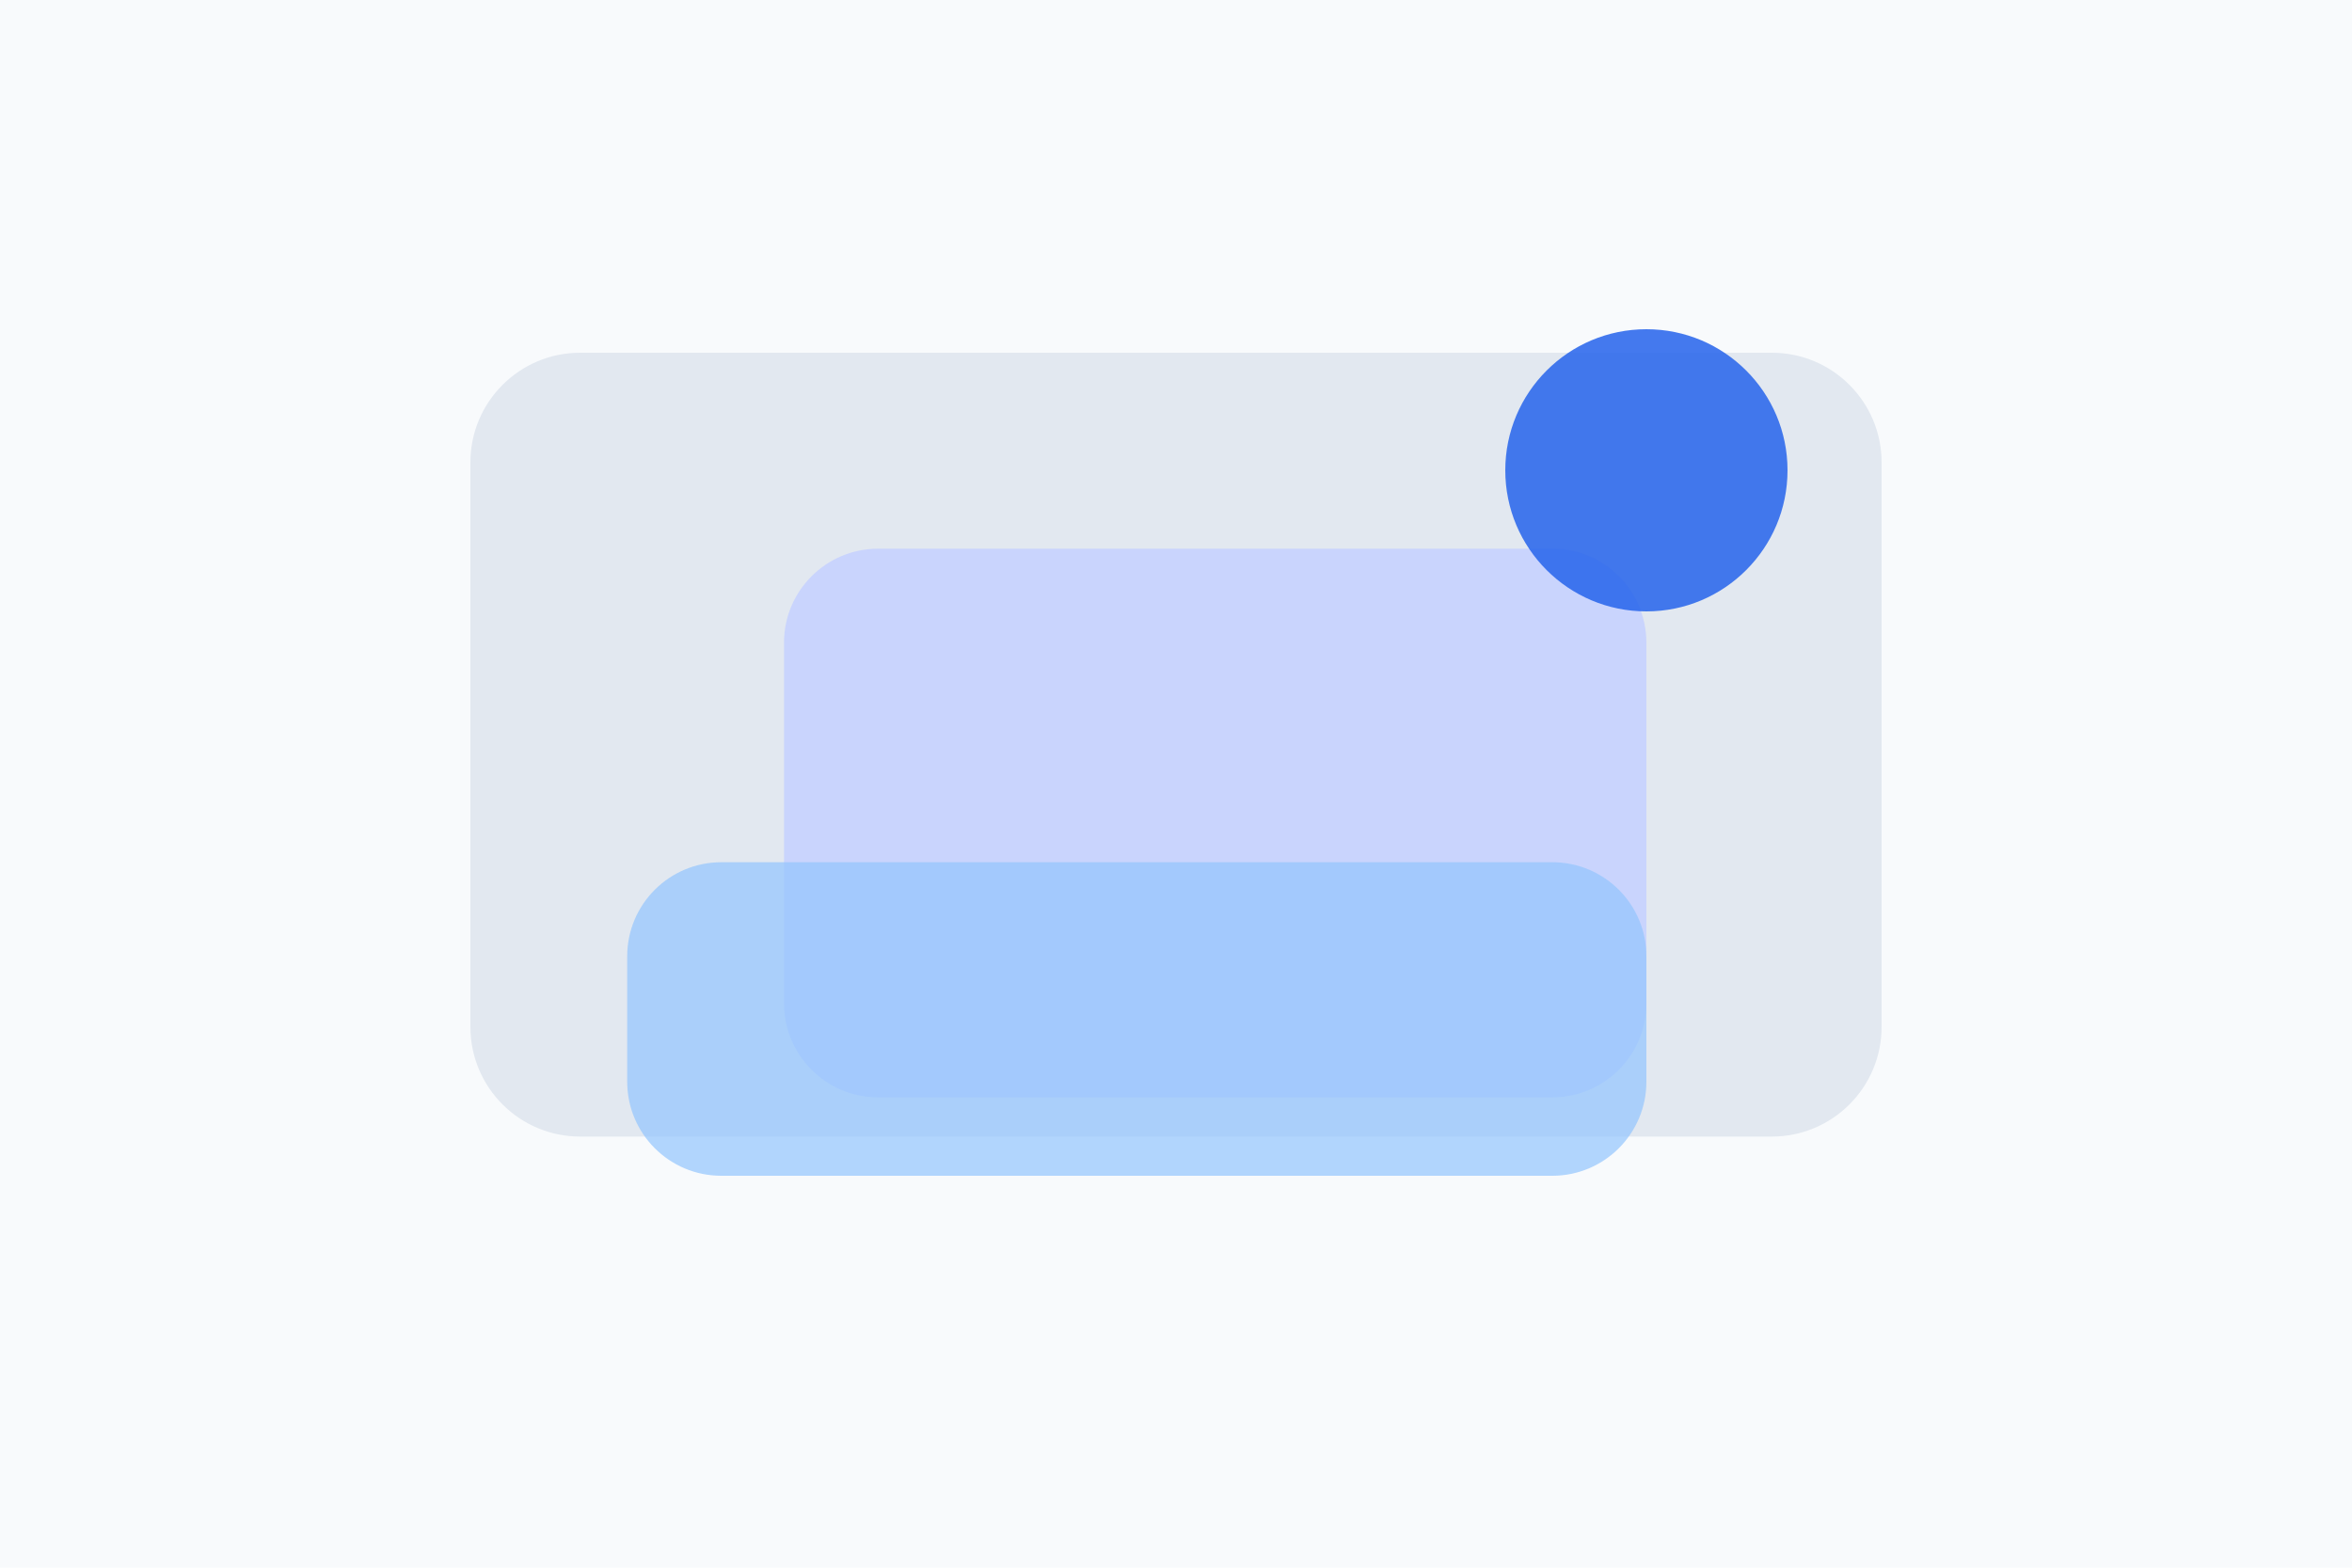
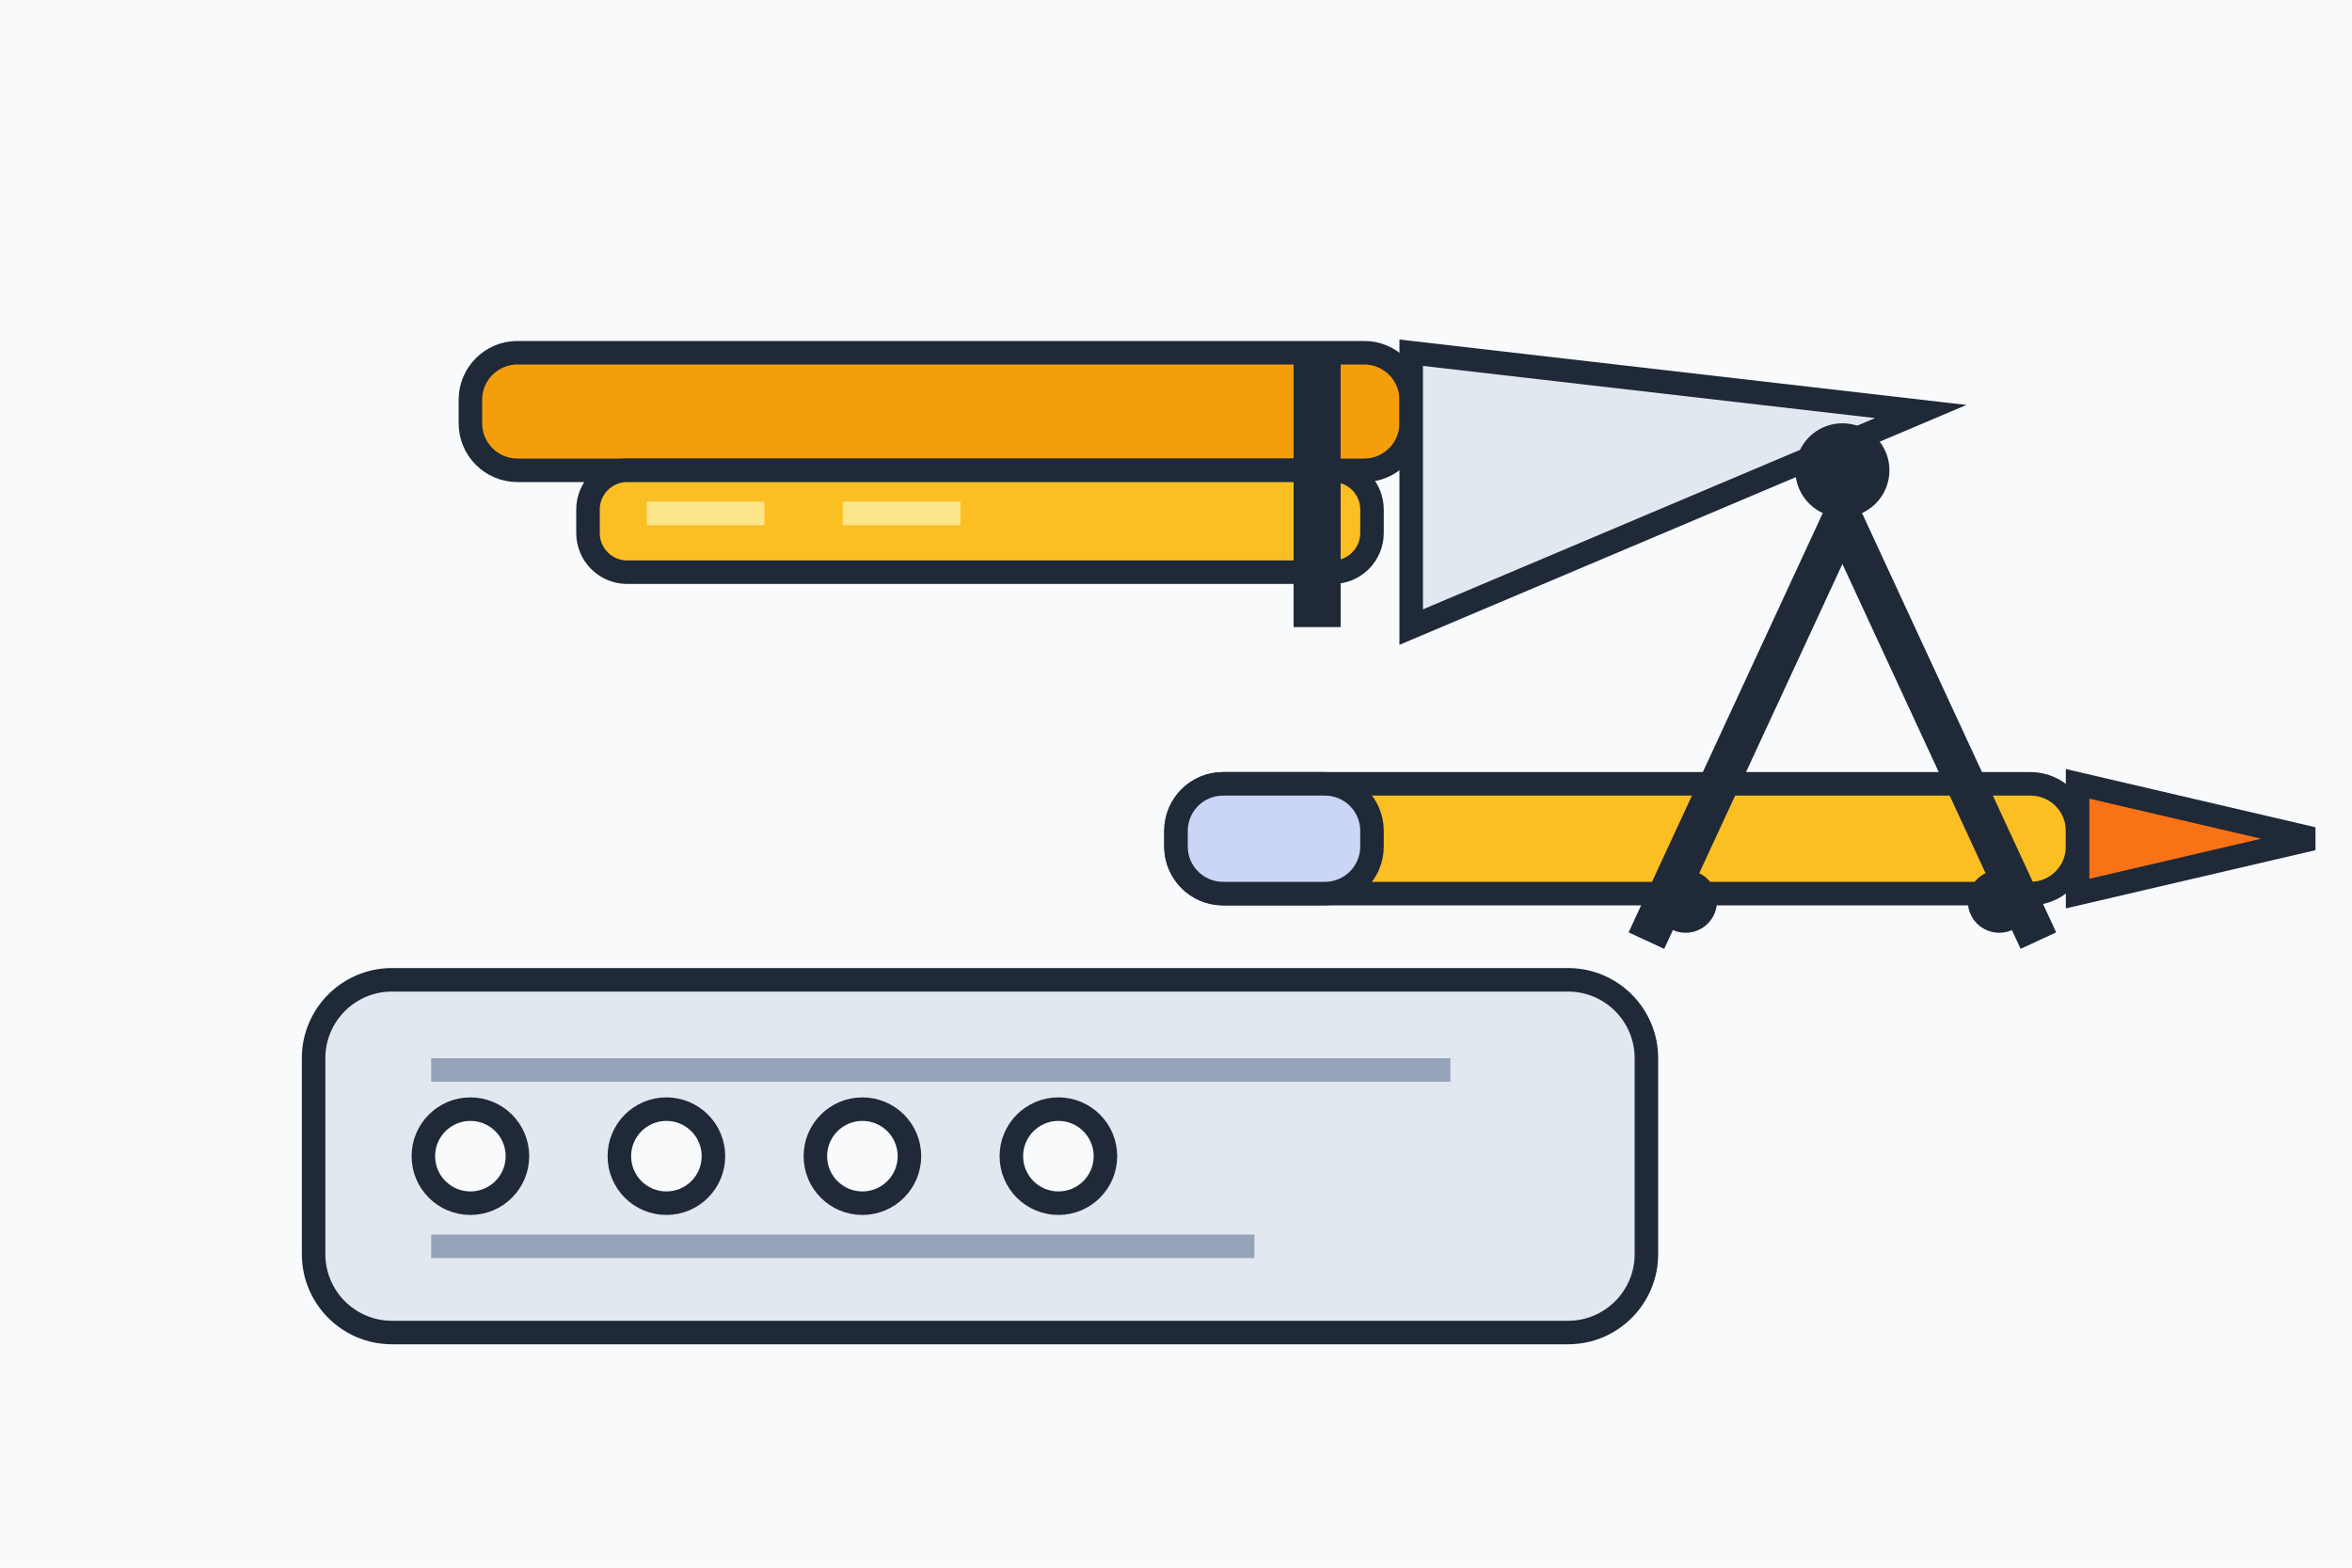
<svg xmlns="http://www.w3.org/2000/svg" viewBox="0 0 600 400">
  <rect width="600" height="400" fill="#f8fafc" />
-   <rect x="120" y="90" width="360" height="200" rx="28" fill="#e2e8f0" />
-   <rect x="200" y="140" width="220" height="140" rx="24" fill="#c7d2fe" opacity="0.9" />
-   <rect x="160" y="220" width="260" height="80" rx="24" fill="#93c5fd" opacity="0.7" />
-   <circle cx="420" cy="120" r="36" fill="#2563eb" opacity="0.85" />
+   <rect x="80" y="250" width="340" height="90" rx="20" fill="#e2e8f0" stroke="#1f2937" stroke-width="6" />
+   <circle cx="120" cy="295" r="12" fill="#f8fafc" stroke="#1f2937" stroke-width="6" />
+   <circle cx="170" cy="295" r="12" fill="#f8fafc" stroke="#1f2937" stroke-width="6" />
+   <circle cx="220" cy="295" r="12" fill="#f8fafc" stroke="#1f2937" stroke-width="6" />
+   <circle cx="270" cy="295" r="12" fill="#f8fafc" stroke="#1f2937" stroke-width="6" />
+   <rect x="110" y="270" width="260" height="6" fill="#94a3b8" />
+   <rect x="110" y="315" width="210" height="6" fill="#94a3b8" />
+   <rect x="300" y="200" width="230" height="28" rx="12" fill="#fbbf24" stroke="#1f2937" stroke-width="6" />
+   <rect x="300" y="200" width="50" height="28" rx="12" fill="#cbd5f5" stroke="#1f2937" stroke-width="6" />
+   <polygon points="530,200 590,214 530,228" fill="#f97316" stroke="#1f2937" stroke-width="6" />
+   <rect x="120" y="90" width="240" height="30" rx="12" fill="#f59e0b" stroke="#1f2937" stroke-width="6" />
+   <rect x="150" y="120" width="200" height="26" rx="10" fill="#fbbf24" stroke="#1f2937" stroke-width="6" />
+   <rect x="165" y="128" width="30" height="6" fill="#fde68a" />
+   <rect x="215" y="128" width="30" height="6" fill="#fde68a" />
+   <polygon points="360,90 490,105 360,160" fill="#e2e8f0" stroke="#1f2937" stroke-width="6" />
+   <rect x="330" y="90" width="12" height="70" fill="#1f2937" />
+   <circle cx="470" cy="120" r="12" fill="#1f2937" />
+   <path d="M470 132 L420 240" stroke="#1f2937" stroke-width="10" />
+   <path d="M470 132 L520 240" stroke="#1f2937" stroke-width="10" />
+   <circle cx="430" cy="230" r="8" fill="#1f2937" />
+   <circle cx="510" cy="230" r="8" fill="#1f2937" />
</svg>
